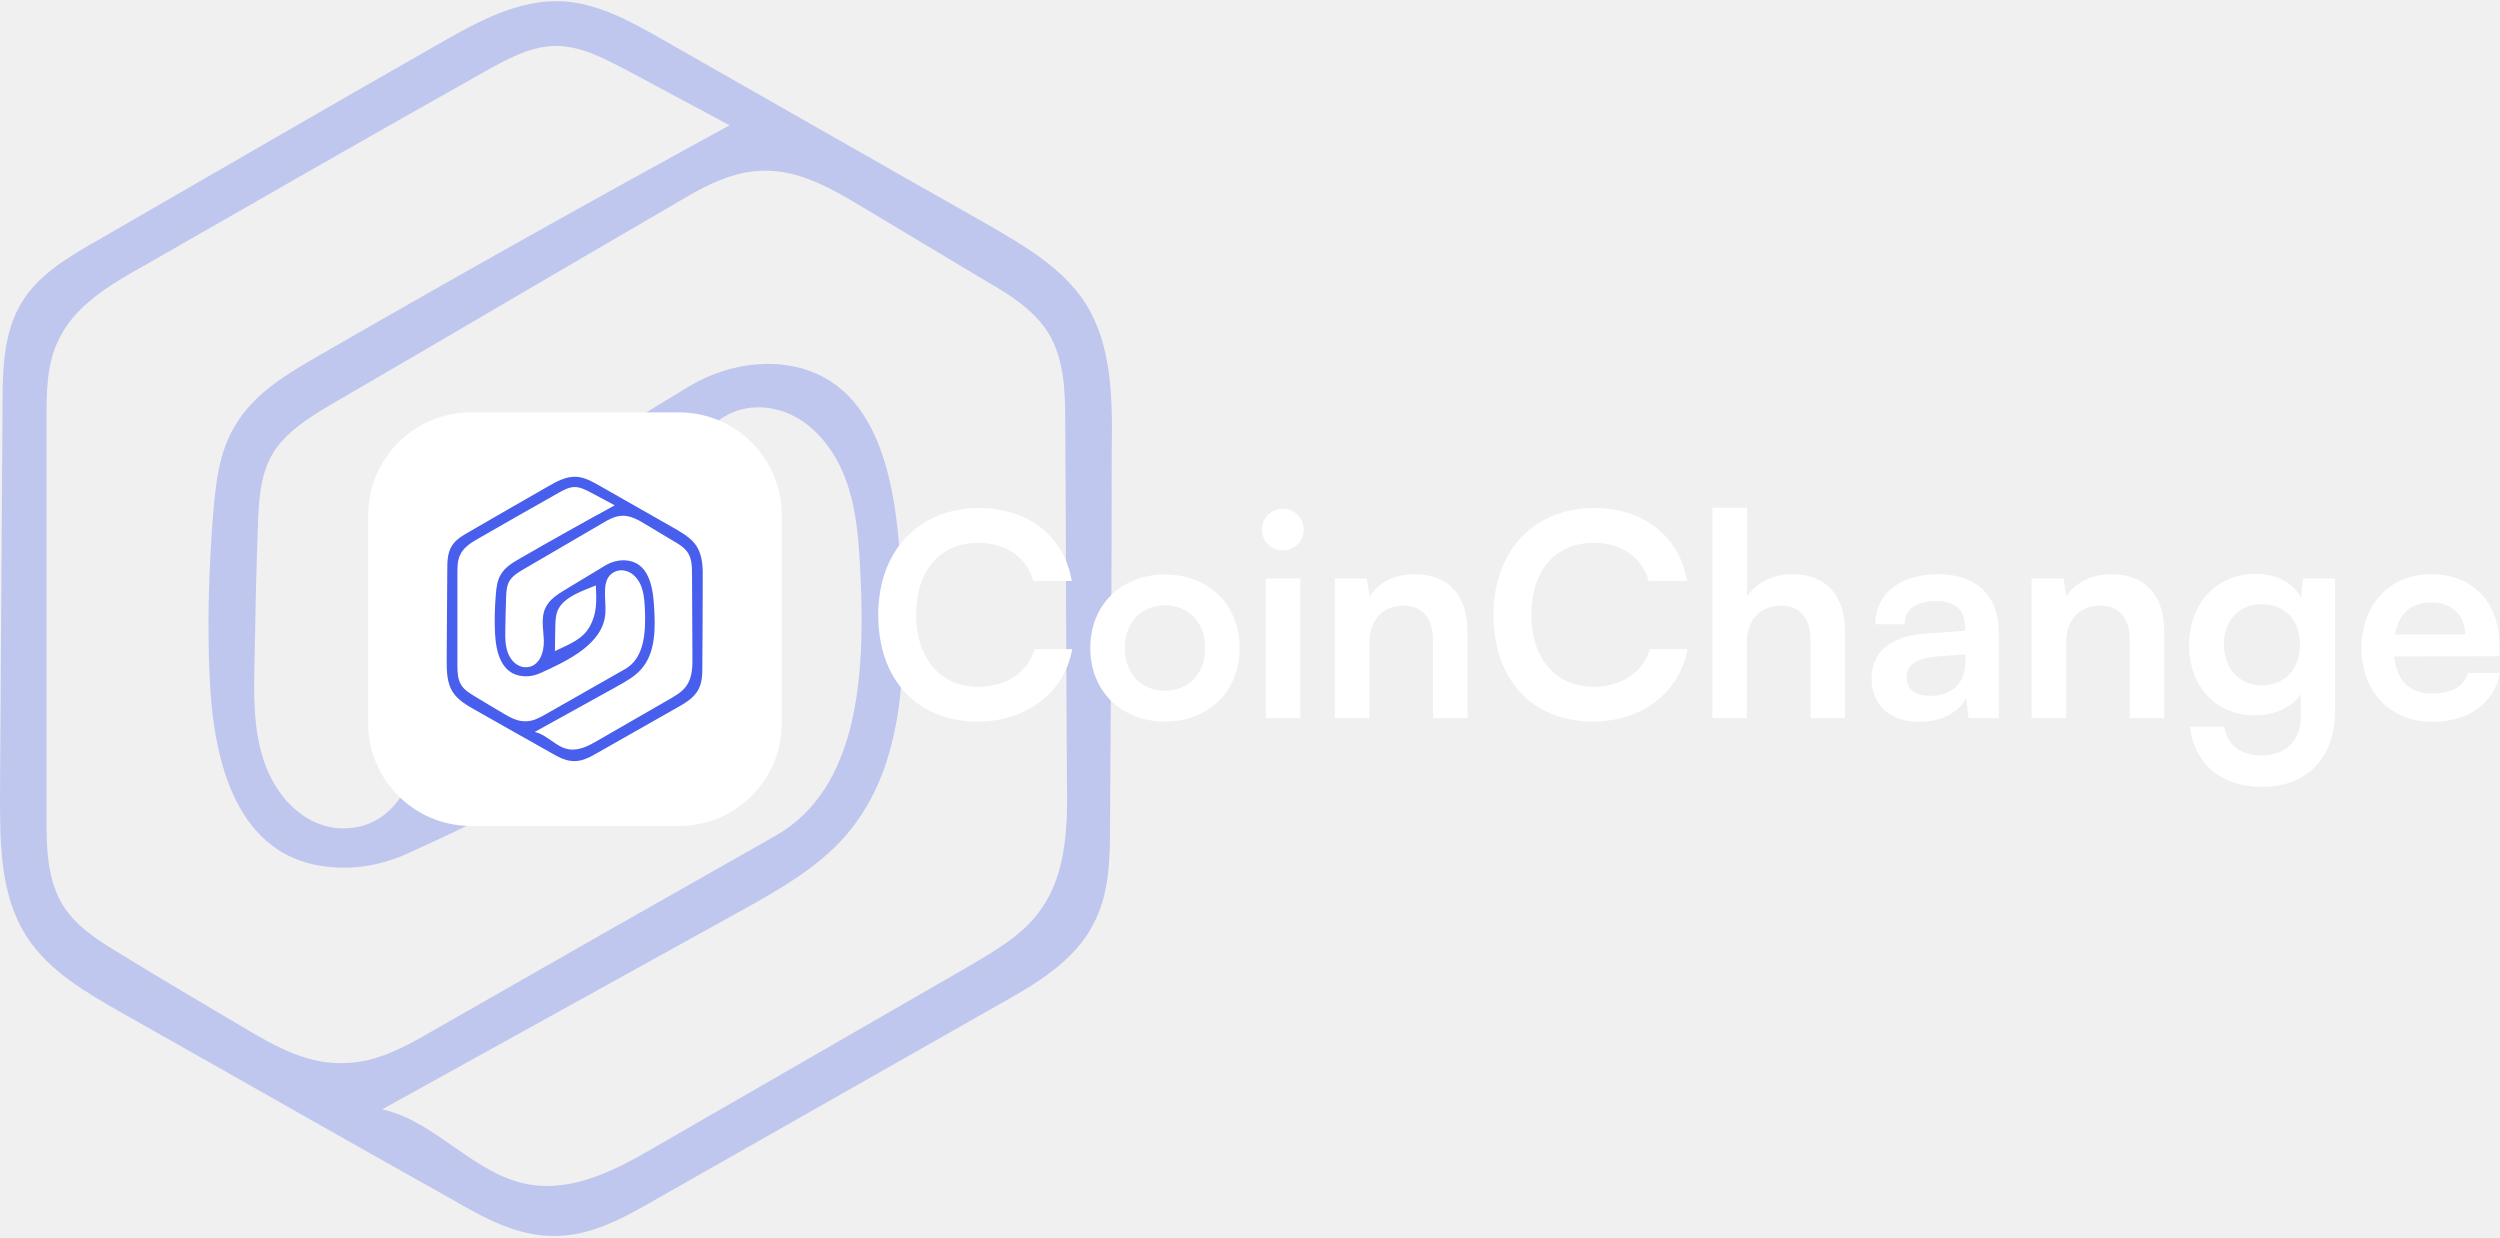
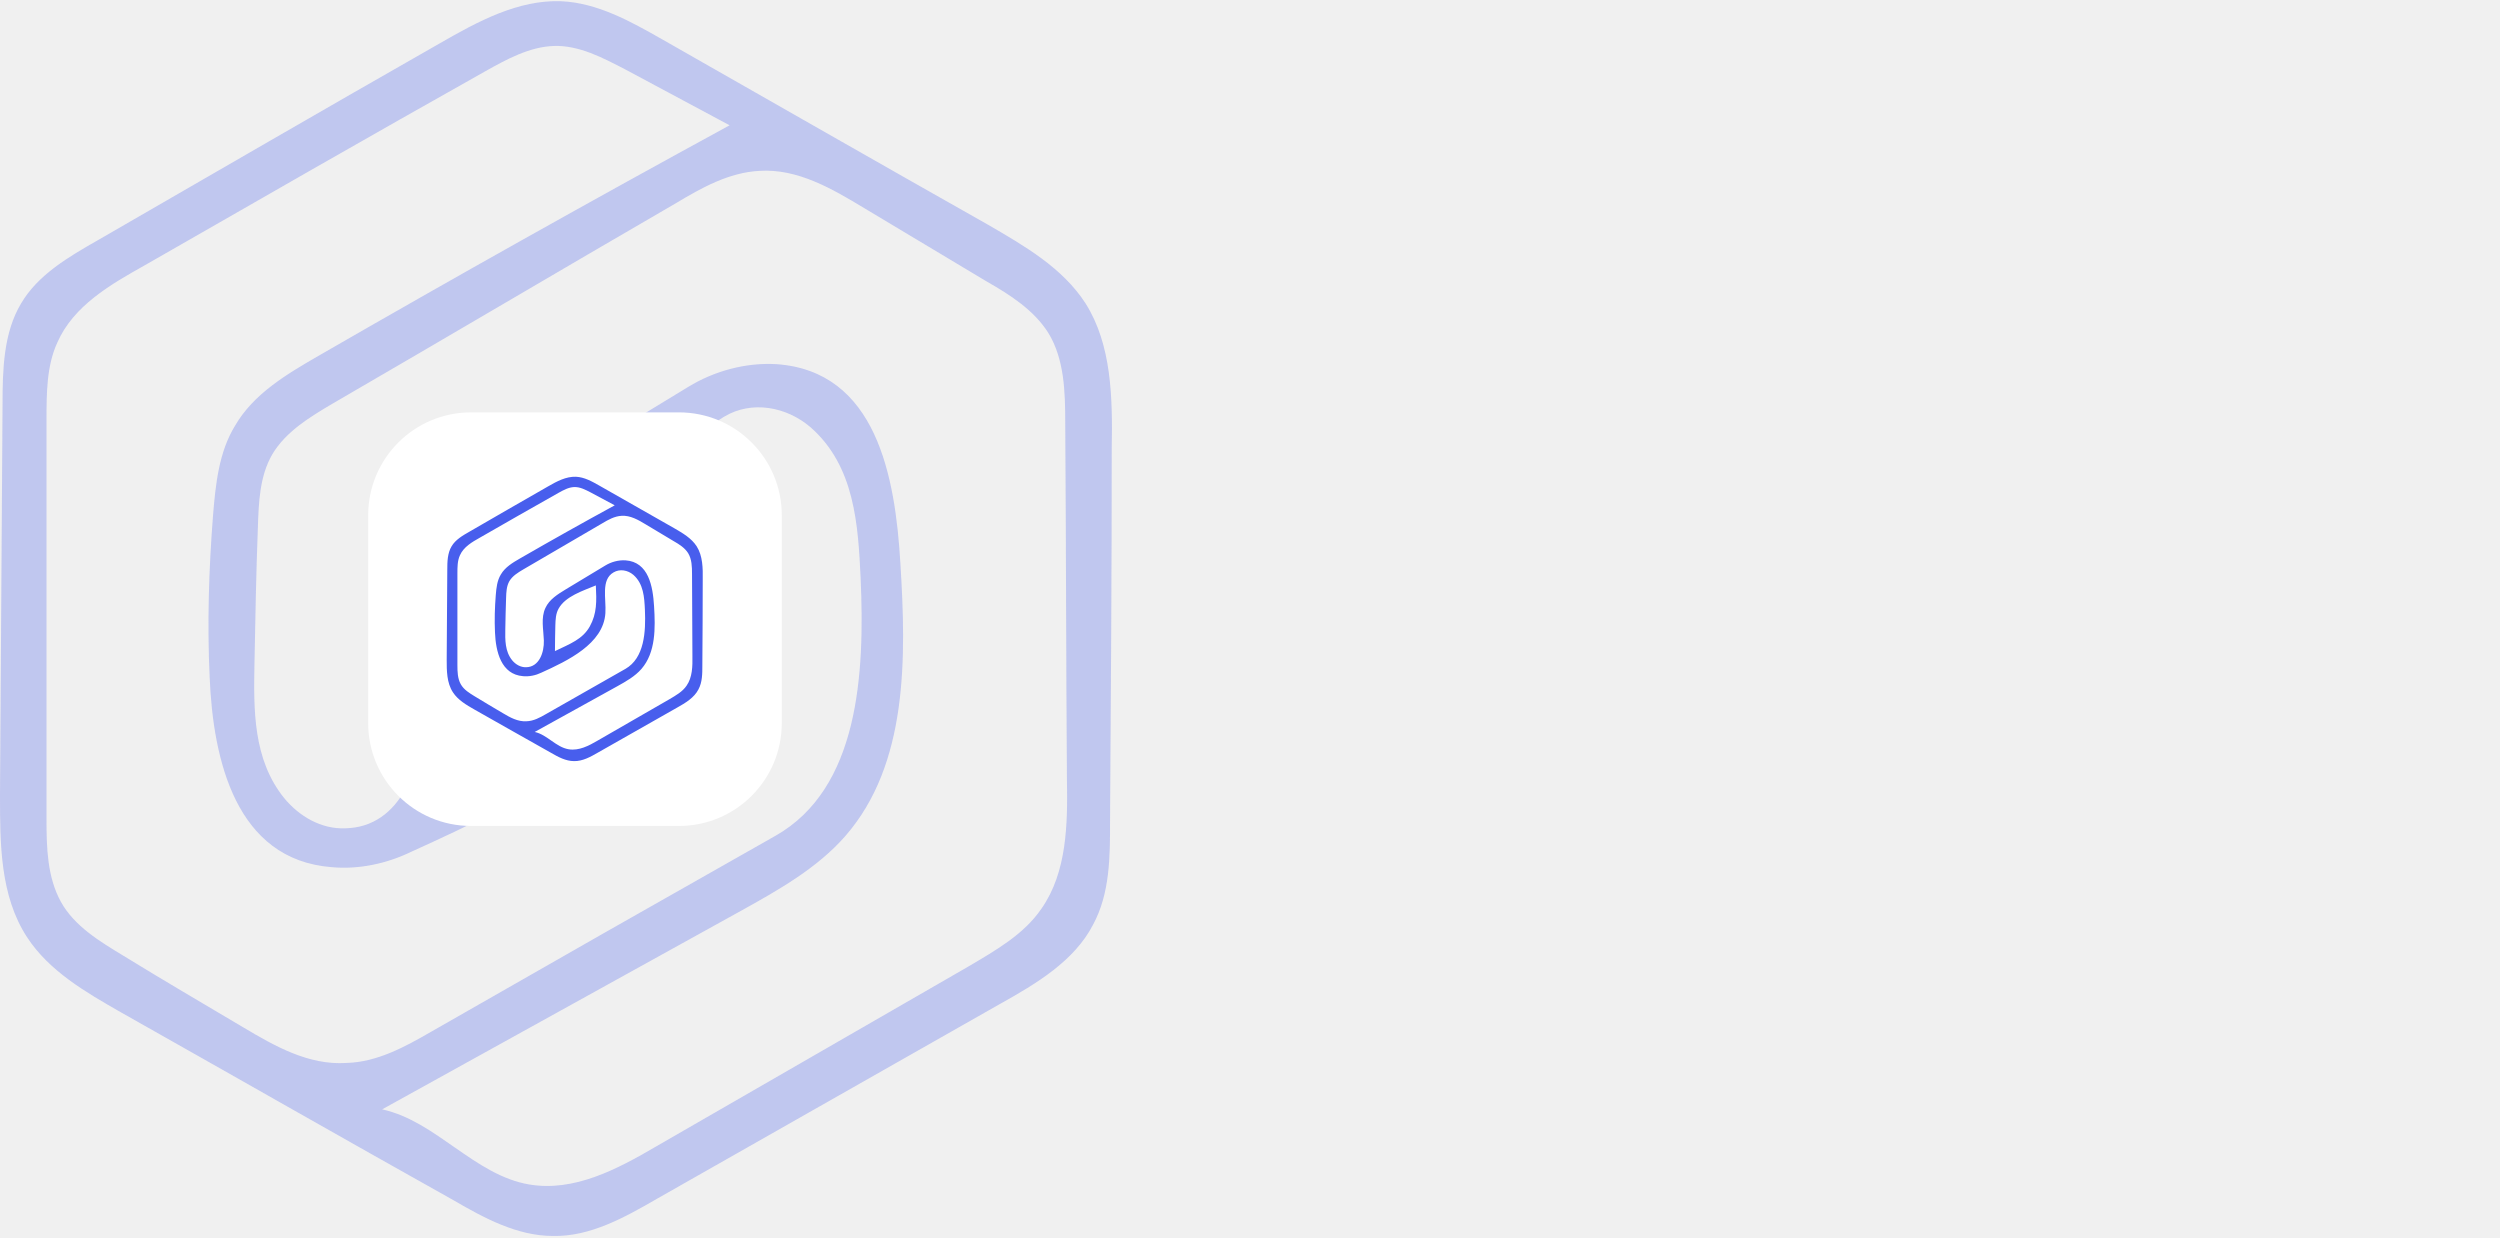
<svg xmlns="http://www.w3.org/2000/svg" width="679" height="336" viewBox="0 0 679 336" fill="none">
  <path opacity="0.25" d="M294.83 82.397C288.63 72.77 278.297 66.81 268.424 61.079C238.803 44.346 209.182 27.384 179.791 10.651C171.295 5.837 162.34 0.794 152.466 0.336C140.756 -0.123 129.734 5.837 119.401 11.797C88.403 29.447 57.634 47.326 26.636 65.205C18.599 69.79 10.333 74.603 5.74 82.397C0.918 90.42 0.689 100.505 0.689 110.133C0.459 145.432 0.23 180.503 0 215.803C0 229.098 1.64236e-06 243.31 7.348 254.541C13.318 263.71 23.191 269.441 32.835 274.942C62.915 291.904 92.995 309.096 123.305 326.058C131.571 330.872 140.526 335.686 150.17 335.686C160.273 335.915 169.688 330.643 178.413 325.6C209.412 307.95 240.64 290.3 271.638 272.65C281.512 267.149 291.845 260.96 296.896 251.103C301.489 242.622 301.489 232.536 301.489 223.138C301.718 189.214 301.948 155.518 301.948 121.594C302.177 108.07 301.948 93.629 294.83 82.397ZM66.13 279.068C55.338 272.65 44.316 266.232 33.524 259.584C27.095 255.688 20.206 251.562 16.532 244.914C12.859 238.267 12.629 230.244 12.629 222.68C12.629 186.463 12.629 150.475 12.629 114.259C12.629 106.923 12.629 99.359 15.614 92.941C19.977 83.085 29.85 77.354 39.265 72.082C70.034 54.432 100.802 36.782 131.801 19.361C137.541 16.152 143.741 12.714 150.4 12.485C157.288 12.255 163.718 15.694 169.917 18.903C179.332 23.946 188.746 28.988 198.16 34.031C160.733 54.432 123.535 75.291 86.566 96.609C77.841 101.651 68.885 106.923 63.834 115.634C59.471 122.74 58.553 131.45 57.864 139.931C56.716 154.601 56.257 169.271 56.945 183.942C57.864 206.405 64.064 233.453 90.01 235.516C97.358 236.204 104.935 234.599 111.594 231.39C142.363 217.408 184.843 197.466 187.139 161.249C188.287 144.057 181.628 121.823 196.783 113.112C204.131 108.757 213.545 110.362 220.204 116.092C232.144 126.636 233.062 142.453 233.751 157.123C234.899 183.025 233.292 214.199 210.56 227.035C179.332 244.685 148.333 262.335 117.105 280.214C109.987 284.34 102.41 288.466 94.143 288.695C83.811 289.383 74.626 284.111 66.13 279.068ZM127.668 205.947C127.668 195.861 127.897 185.546 128.127 175.46C128.357 168.813 128.586 161.707 132.03 155.747C140.067 141.307 160.503 134.888 175.888 128.47C176.806 147.037 177.265 161.478 168.769 176.836C160.273 191.964 145.808 197.236 127.668 205.947ZM282.89 246.748C278.068 253.854 270.261 258.209 262.913 262.564C234.67 278.839 206.427 295.113 178.184 311.388C167.621 317.577 155.911 323.766 143.741 321.703C128.816 319.182 118.483 304.512 103.787 301.302C136.164 283.423 168.769 265.315 201.146 247.436C211.478 241.705 222.041 235.745 229.618 227.035C246.61 207.551 246.151 178.669 244.543 152.997C243.166 129.616 238.114 100.734 210.789 98.901C202.523 98.442 194.027 100.734 186.909 105.09C171.525 114.488 155.911 123.886 140.526 133.055C131.112 138.785 121.009 144.974 116.416 155.06C110.906 166.75 114.12 180.274 114.579 193.34C115.039 207.551 109.069 224.743 93.684 224.972C87.255 225.201 81.285 221.763 77.152 216.72C68.656 206.176 68.885 192.652 69.115 180.045C69.345 167.896 69.574 155.518 70.034 143.37C70.263 136.493 70.493 129.387 73.937 123.427C77.611 117.238 84.04 113.342 90.24 109.674C121.468 91.566 152.466 73.228 183.695 55.12C190.583 50.994 197.931 46.868 206.197 46.409C216.53 45.722 225.944 51.223 234.67 56.495C245.691 63.142 256.943 69.79 267.964 76.437C274.394 80.105 280.823 84.231 284.727 90.42C289.089 97.525 289.319 106.465 289.319 114.946C289.548 147.266 289.548 179.586 289.778 211.677C290.008 223.826 289.778 236.891 282.89 246.748Z" fill="#314AEB" />
-   <path d="M265.491 195.975C278.78 195.975 289.073 188.14 291.224 176.31H281.007C279.164 182.532 273.326 186.527 265.721 186.527C255.428 186.527 248.822 178.845 248.822 166.939C248.822 154.956 255.351 147.428 265.721 147.428C273.172 147.428 278.78 151.268 280.7 157.798H291.07C289.15 145.738 279.24 137.979 265.951 137.979C249.513 137.979 238.528 149.579 238.528 167.016C238.528 184.606 249.129 195.975 265.491 195.975Z" fill="white" />
-   <path d="M296.124 176.003C296.124 187.833 304.65 195.975 316.403 195.975C328.156 195.975 336.682 187.833 336.682 176.003C336.682 164.173 328.156 156.031 316.403 156.031C304.65 156.031 296.124 164.173 296.124 176.003ZM305.495 176.003C305.495 169.09 309.95 164.404 316.403 164.404C322.855 164.404 327.311 169.09 327.311 176.003C327.311 182.916 322.855 187.602 316.403 187.602C309.95 187.602 305.495 182.916 305.495 176.003Z" fill="white" />
-   <path d="M348.489 149.502C351.562 149.502 354.096 146.967 354.096 143.817C354.096 140.668 351.562 138.21 348.489 138.21C345.263 138.21 342.728 140.668 342.728 143.817C342.728 146.967 345.263 149.502 348.489 149.502ZM343.803 195.053H353.175V157.106H343.803V195.053Z" fill="white" />
-   <path d="M371.921 195.053V174.62C371.921 168.475 375.455 164.481 381.216 164.481C386.055 164.481 389.205 167.553 389.205 173.929V195.053H398.576V171.701C398.576 161.869 393.66 155.954 384.135 155.954C378.988 155.954 374.379 158.182 371.998 162.023L371.23 157.106H362.55V195.053H371.921Z" fill="white" />
-   <path d="M432.595 195.975C445.884 195.975 456.178 188.14 458.328 176.31H448.112C446.268 182.532 440.43 186.527 432.826 186.527C422.532 186.527 415.926 178.845 415.926 166.939C415.926 154.956 422.456 147.428 432.826 147.428C440.277 147.428 445.884 151.268 447.805 157.798H458.175C456.254 145.738 446.345 137.979 433.056 137.979C416.618 137.979 405.633 149.579 405.633 167.016C405.633 184.606 416.234 195.975 432.595 195.975Z" fill="white" />
-   <path d="M474.452 195.053V174.313C474.452 168.629 477.909 164.481 483.824 164.481C488.586 164.481 491.736 167.553 491.736 173.929V195.053H501.107V171.701C501.107 161.869 496.191 155.954 486.82 155.954C481.366 155.954 476.91 158.335 474.529 162.023V137.903H465.081V195.053H474.452Z" fill="white" />
-   <path d="M521.3 196.052C527.214 196.052 532.361 193.363 533.974 189.446L534.665 195.053H542.885V172.009C542.885 161.485 536.586 155.954 526.369 155.954C516.076 155.954 509.316 161.331 509.316 169.551H517.305C517.305 165.556 520.378 163.252 525.909 163.252C530.671 163.252 533.744 165.326 533.744 170.472V171.317L522.375 172.162C513.388 172.854 508.318 177.232 508.318 184.222C508.318 191.366 513.234 196.052 521.3 196.052ZM524.372 188.985C520.147 188.985 517.843 187.295 517.843 183.838C517.843 180.766 520.071 178.845 525.909 178.307L533.82 177.693V179.69C533.82 185.528 530.133 188.985 524.372 188.985Z" fill="white" />
-   <path d="M561.155 195.053V174.62C561.155 168.475 564.689 164.481 570.45 164.481C575.289 164.481 578.439 167.553 578.439 173.929V195.053H587.81V171.701C587.81 161.869 582.894 155.954 573.369 155.954C568.222 155.954 563.613 158.182 561.232 162.023L560.464 157.106H551.784V195.053H561.155Z" fill="white" />
-   <path d="M594.56 175.235C594.56 186.219 601.627 194.285 612.381 194.285C617.835 194.285 622.521 192.057 624.902 188.524V194.823C624.902 201.122 620.754 205.193 614.301 205.193C608.54 205.193 604.776 202.274 604.162 197.358H594.79C595.943 207.497 603.394 213.719 614.301 213.719C626.592 213.719 634.197 205.807 634.197 193.133V157.106H625.516L624.979 162.33C622.751 158.259 618.296 155.877 612.611 155.877C601.781 155.877 594.56 164.173 594.56 175.235ZM604.008 175.004C604.008 168.782 608.003 164.097 614.225 164.097C620.754 164.097 624.671 168.552 624.671 175.004C624.671 181.611 620.677 186.143 614.225 186.143C608.079 186.143 604.008 181.38 604.008 175.004Z" fill="white" />
-   <path d="M660.564 196.052C670.473 196.052 677.387 191.059 679 182.763H670.32C669.244 186.373 665.864 188.37 660.718 188.37C654.496 188.37 650.962 184.99 650.271 178.307L678.846 178.231V175.389C678.846 163.559 671.626 155.954 660.257 155.954C649.119 155.954 641.36 164.173 641.36 176.08C641.36 187.833 649.272 196.052 660.564 196.052ZM660.334 163.636C665.941 163.636 669.551 167.092 669.551 172.316H650.501C651.423 166.632 654.803 163.636 660.334 163.636Z" fill="white" />
  <rect x="100" y="112" width="112.332" height="112.332" rx="27.943" fill="white" />
  <path d="M189.223 148.385C187.795 146.168 185.416 144.795 183.142 143.476C176.32 139.622 169.498 135.716 162.73 131.862C160.773 130.753 158.711 129.592 156.437 129.486C153.74 129.381 151.202 130.753 148.822 132.126C141.683 136.191 134.597 140.308 127.458 144.426C125.608 145.482 123.704 146.59 122.646 148.385C121.536 150.233 121.483 152.555 121.483 154.772C121.43 162.902 121.377 170.979 121.324 179.108C121.324 182.17 121.324 185.443 123.016 188.03C124.391 190.141 126.665 191.461 128.886 192.728C135.814 196.634 142.741 200.593 149.721 204.5C151.625 205.608 153.687 206.717 155.908 206.717C158.235 206.77 160.403 205.555 162.412 204.394C169.551 200.329 176.743 196.265 183.882 192.2C186.156 190.933 188.536 189.508 189.699 187.238C190.756 185.284 190.756 182.962 190.756 180.797C190.809 172.985 190.862 165.225 190.862 157.412C190.915 154.297 190.862 150.972 189.223 148.385ZM136.554 193.678C134.068 192.2 131.53 190.722 129.045 189.191C127.564 188.293 125.978 187.343 125.132 185.812C124.286 184.281 124.233 182.434 124.233 180.692C124.233 172.351 124.233 164.063 124.233 155.723C124.233 154.033 124.233 152.291 124.92 150.813C125.925 148.543 128.199 147.224 130.367 146.009C137.453 141.945 144.539 137.88 151.678 133.868C153 133.129 154.427 132.337 155.961 132.284C157.547 132.231 159.028 133.023 160.456 133.762C162.624 134.924 164.792 136.085 166.96 137.246C158.341 141.945 149.774 146.748 141.26 151.658C139.251 152.819 137.188 154.033 136.025 156.039C135.02 157.676 134.809 159.682 134.65 161.635C134.386 165.013 134.28 168.392 134.439 171.77C134.65 176.944 136.078 183.173 142.053 183.648C143.746 183.806 145.491 183.437 147.024 182.698C154.11 179.478 163.893 174.885 164.422 166.544C164.686 162.585 163.153 157.465 166.643 155.459C168.335 154.456 170.503 154.825 172.037 156.145C174.787 158.573 174.998 162.216 175.157 165.594C175.421 171.559 175.051 178.739 169.816 181.695C162.624 185.76 155.485 189.824 148.293 193.942C146.654 194.892 144.909 195.842 143.005 195.895C140.626 196.053 138.51 194.839 136.554 193.678ZM150.726 176.838C150.726 174.516 150.779 172.14 150.832 169.817C150.884 168.286 150.937 166.65 151.731 165.277C153.581 161.952 158.288 160.474 161.831 158.996C162.042 163.271 162.148 166.597 160.191 170.134C158.235 173.618 154.903 174.832 150.726 176.838ZM186.473 186.235C185.363 187.871 183.565 188.874 181.873 189.877C175.368 193.625 168.864 197.373 162.36 201.121C159.927 202.547 157.23 203.972 154.427 203.497C150.99 202.916 148.611 199.538 145.226 198.798C152.682 194.681 160.191 190.511 167.648 186.393C170.027 185.073 172.46 183.701 174.205 181.695C178.118 177.208 178.012 170.556 177.642 164.644C177.325 159.259 176.161 152.608 169.869 152.186C167.965 152.08 166.008 152.608 164.369 153.611C160.826 155.775 157.23 157.94 153.687 160.051C151.519 161.371 149.192 162.796 148.135 165.119C146.866 167.811 147.606 170.926 147.712 173.935C147.817 177.208 146.443 181.167 142.9 181.22C141.419 181.273 140.044 180.481 139.092 179.319C137.136 176.891 137.188 173.776 137.241 170.873C137.294 168.075 137.347 165.225 137.453 162.427C137.506 160.843 137.559 159.207 138.352 157.834C139.198 156.409 140.679 155.511 142.106 154.667C149.298 150.496 156.437 146.273 163.629 142.103C165.215 141.153 166.907 140.203 168.811 140.097C171.191 139.939 173.359 141.206 175.368 142.42C177.906 143.951 180.498 145.482 183.036 147.012C184.517 147.857 185.997 148.807 186.896 150.233C187.901 151.869 187.954 153.928 187.954 155.881C188.007 163.324 188.007 170.767 188.06 178.158C188.112 180.956 188.06 183.965 186.473 186.235Z" fill="#485EED" />
</svg>
